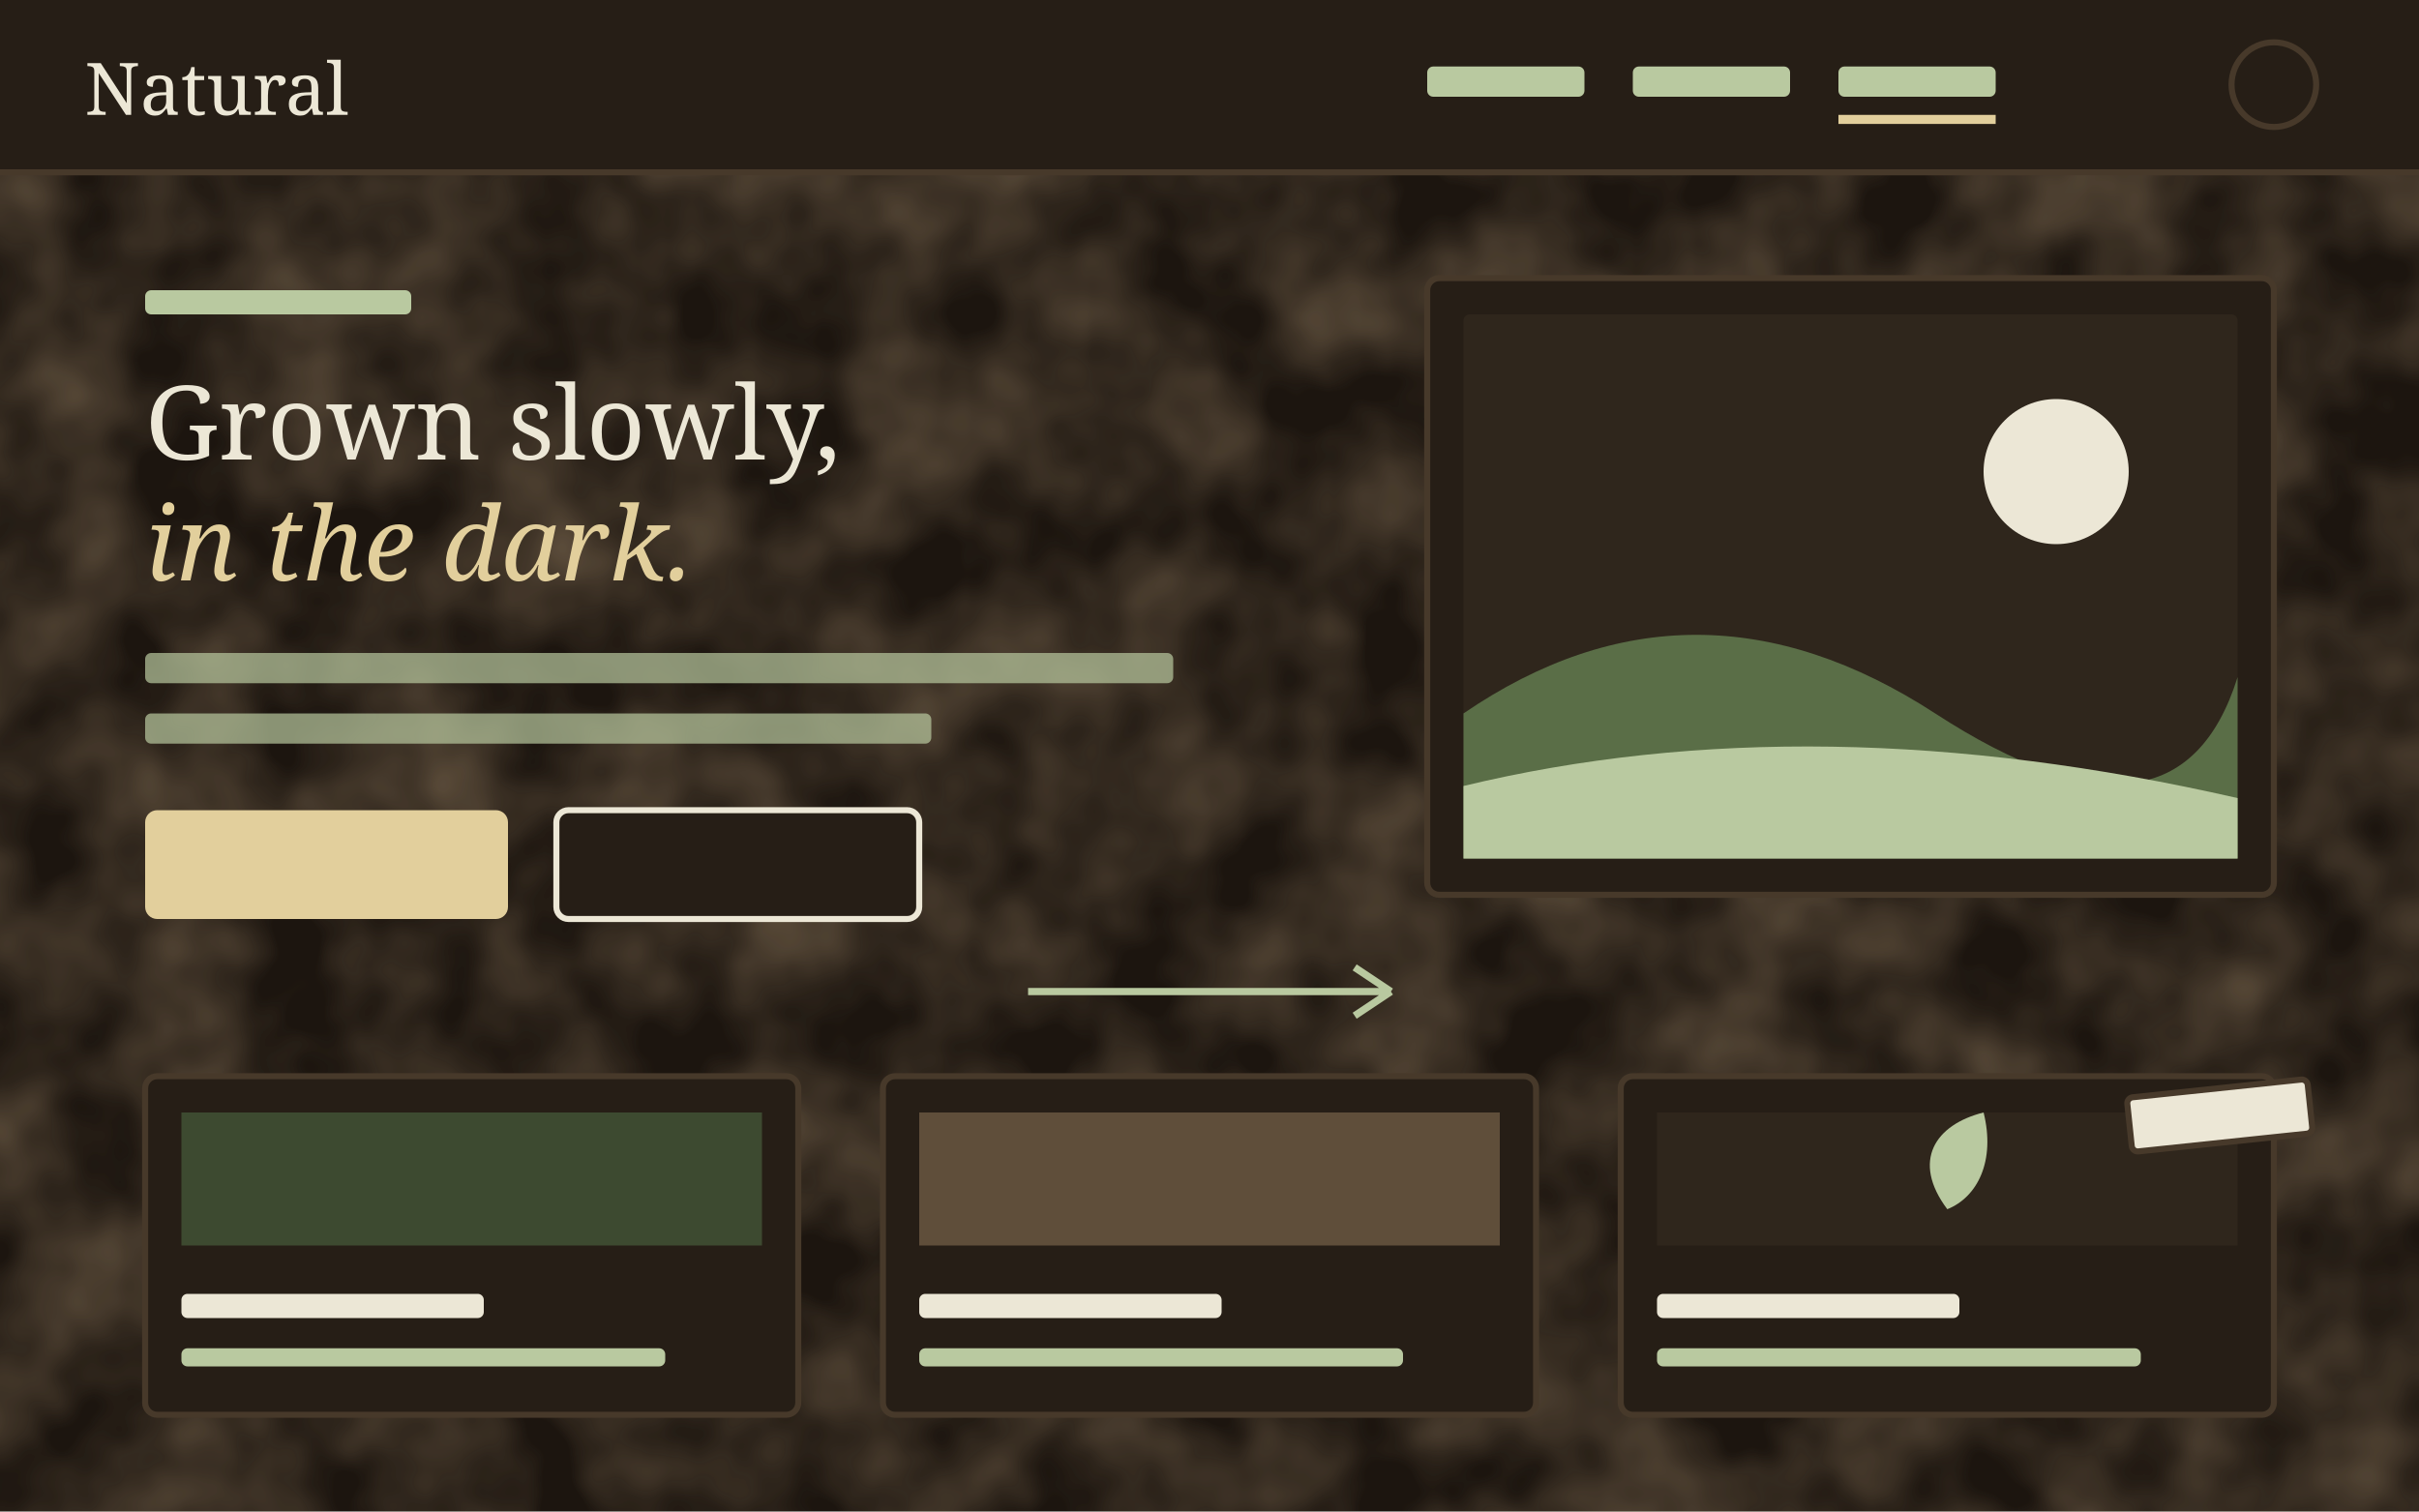
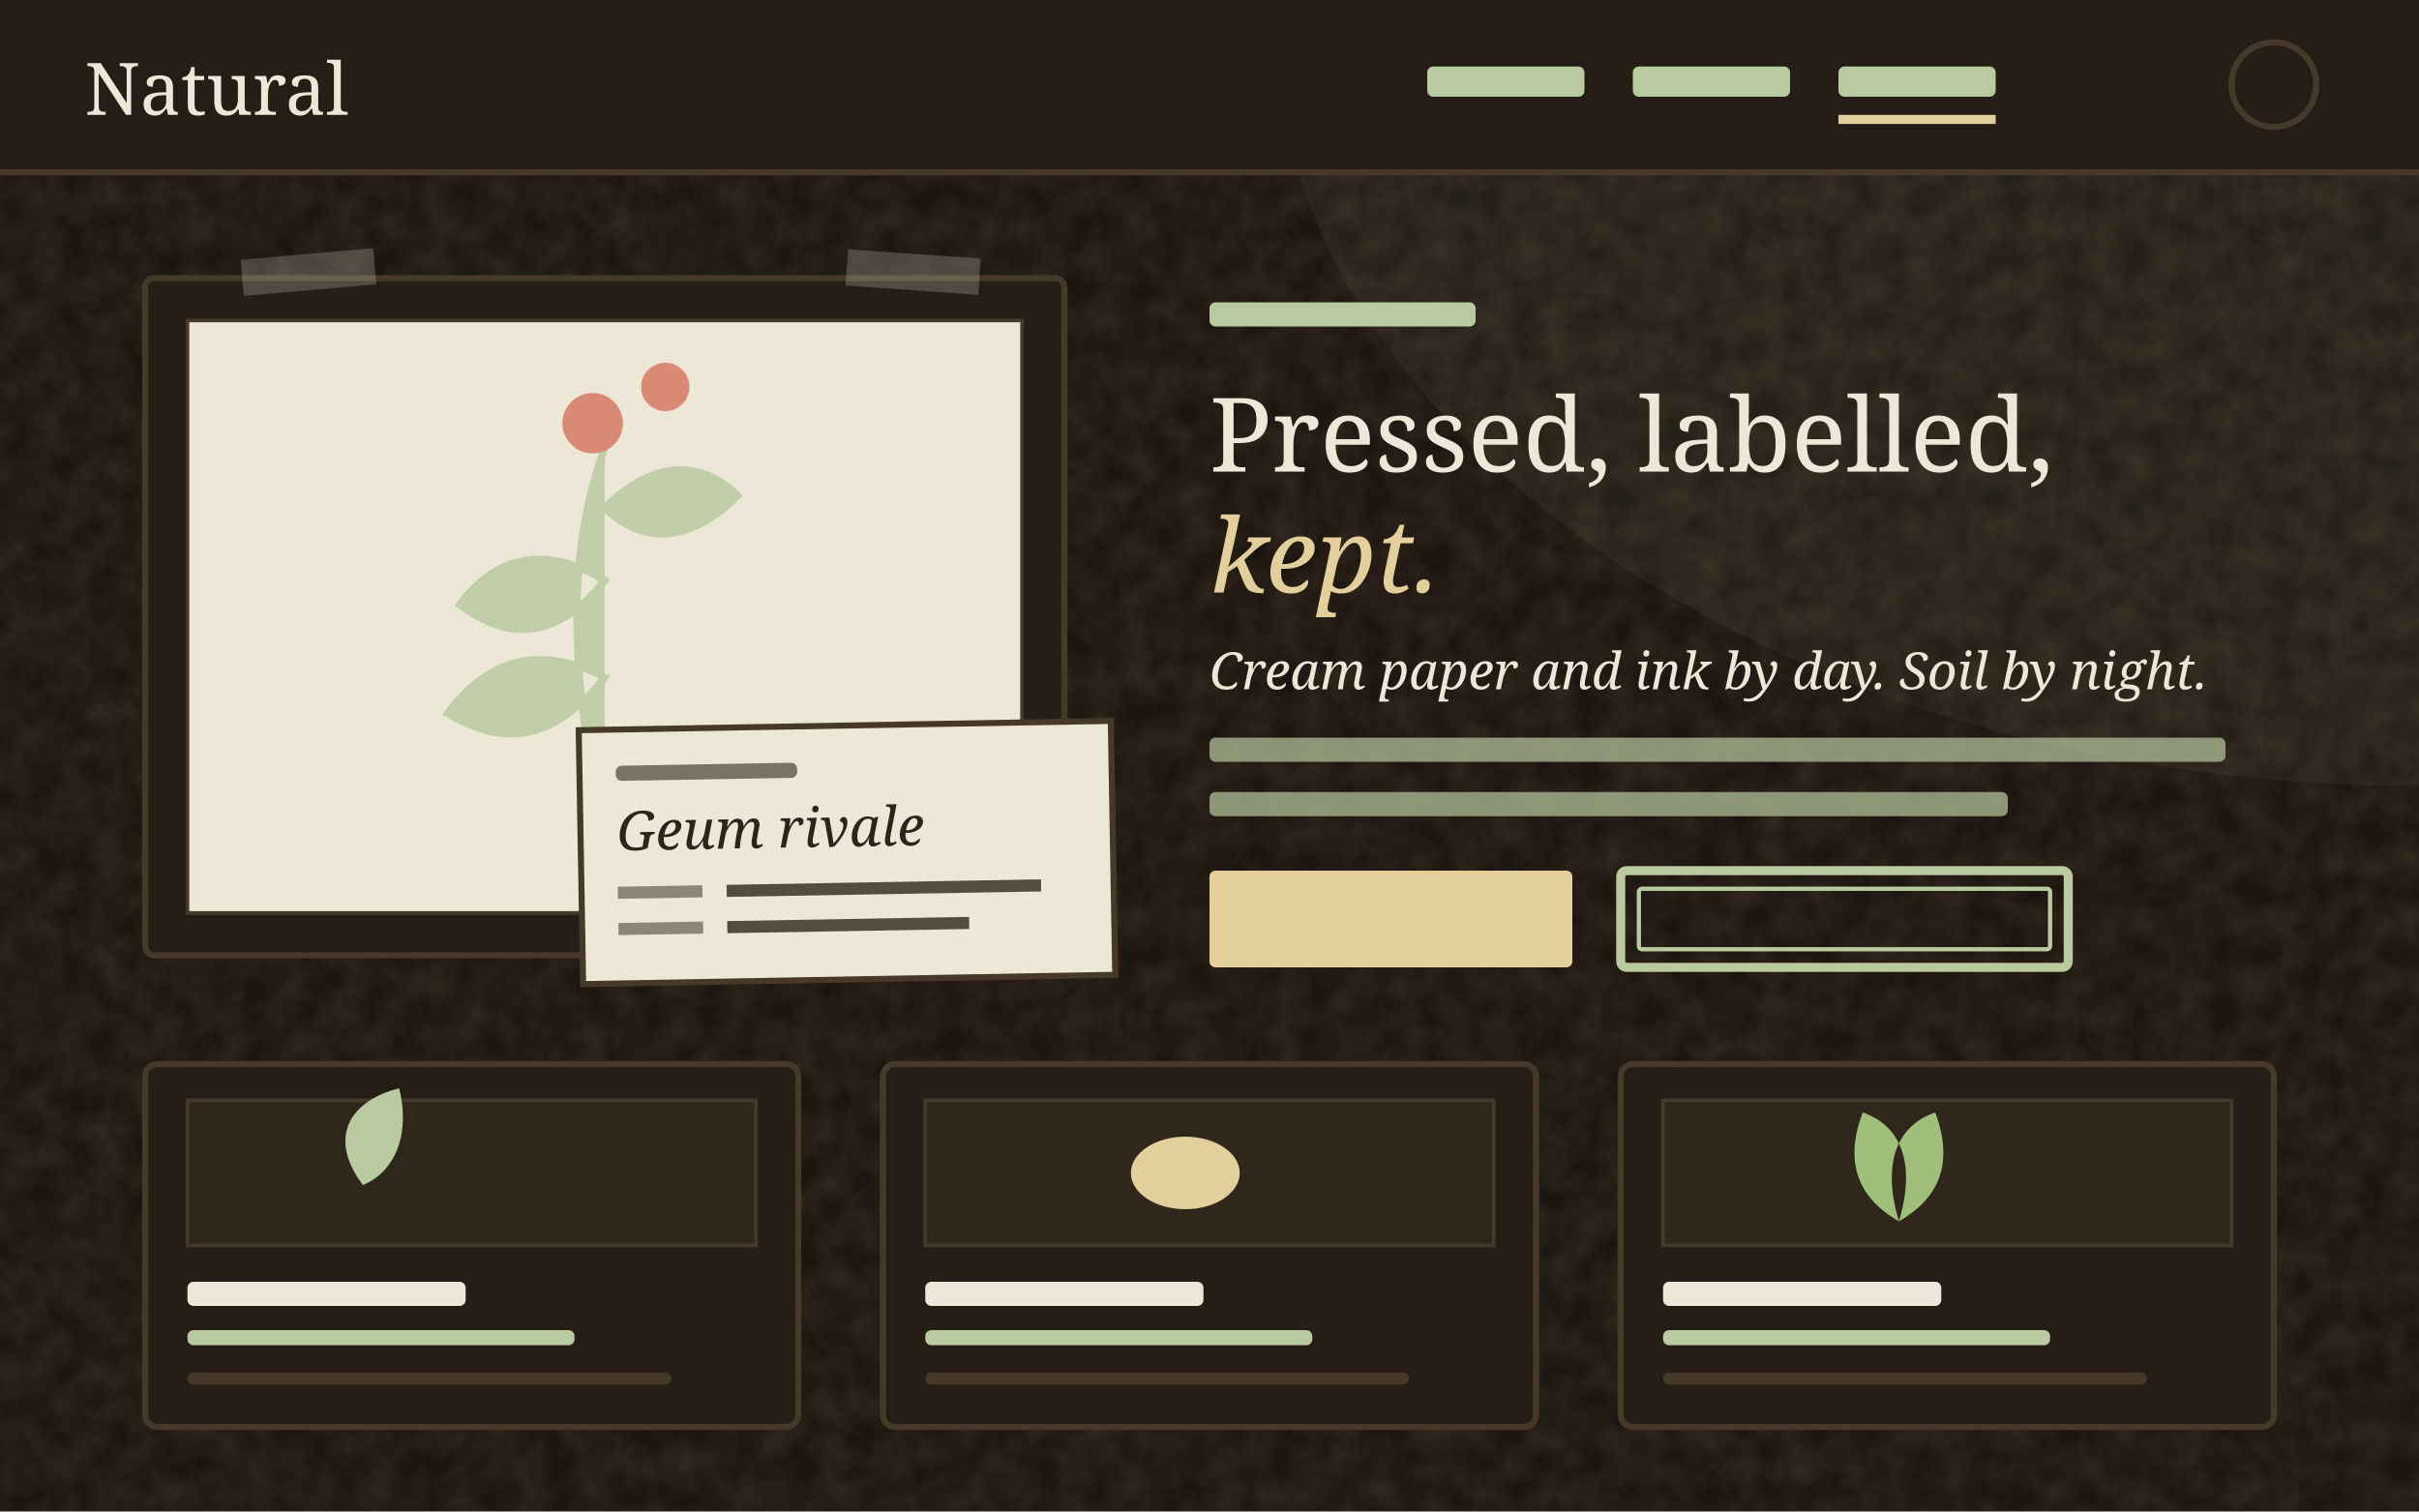
<svg xmlns="http://www.w3.org/2000/svg" viewBox="0 0 400 250" role="img" aria-label="Natural preview">
+   <rect width="400" height="250" fill="#1c150f" />
  <defs>
    <filter id="soil" x="0" y="0" width="100%" height="100%">
-       <feTurbulence type="fractalNoise" baseFrequency="0.05" numOctaves="3" seed="7" result="n" />
-       <feColorMatrix in="n" values="0 0 0 0 0.40 0 0 0 0 0.28 0 0 0 0 0.16 0 0 0 0.7 -0.2" />
+       <feTurbulence type="fractalNoise" baseFrequency="0.2" numOctaves="3" seed="7" stitchTiles="stitch" result="n" />
+       <feColorMatrix in="n" values="0 0 0 0 0.40 0 0 0 0 0.28 0 0 0 0 0.16 0 0 0 0.22 -0.05" />
    </filter>
  </defs>
-   <rect width="400" height="250" fill="#1c150f" />
  <rect width="400" height="250" filter="url(#soil)" />
+   <ellipse cx="400" cy="0" rx="190" ry="130" fill="#b9c9a0" opacity="0.06" />
  <rect x="0" y="0" width="400" height="28" fill="#261e16" />
  <rect x="0" y="28" width="400" height="1" fill="#47392a" />
  <text x="14" y="19" font-family="Georgia, serif" font-size="12" fill="#ece7d6">Natural</text>
  <rect x="236" y="11" width="26" height="5" rx="1" fill="#b9c9a0" />
  <rect x="270" y="11" width="26" height="5" rx="1" fill="#b9c9a0" />
  <rect x="304" y="11" width="26" height="5" rx="1" fill="#b9c9a0" />
  <rect x="304" y="19" width="26" height="1.5" fill="#e2cf9c" />
  <circle cx="376" cy="14" r="7" fill="#261e16" stroke="#47392a" />
-   <rect x="24" y="48" width="44" height="4" rx="1" fill="#b9c9a0" />
-   <text x="24" y="76" font-family="Georgia, serif" font-size="17" fill="#ece7d6">Grown slowly,</text>
-   <text x="24" y="96" font-family="Georgia, serif" font-style="italic" font-size="17" fill="#e2cf9c">in the dark.</text>
-   <rect x="24" y="108" width="170" height="5" rx="1" fill="#b9c9a0" opacity="0.7" />
-   <rect x="24" y="118" width="130" height="5" rx="1" fill="#b9c9a0" opacity="0.7" />
-   <rect x="24" y="134" width="60" height="18" rx="2" fill="#e2cf9c" />
-   <rect x="92" y="134" width="60" height="18" rx="2" fill="#261e16" stroke="#ece7d6" stroke-width="1" />
-   <rect x="236" y="46" width="140" height="102" rx="2" fill="#261e16" stroke="#47392a" />
-   <rect x="242" y="52" width="128" height="90" rx="1" fill="#2f261c" />
-   <circle cx="340" cy="78" r="12" fill="#ece7d6" />
-   <path d="M242 118 Q 280 92 320 118 T 370 112 V142 H242Z" fill="#5a6e47" />
-   <path d="M242 130 Q 300 116 370 132 V142 H242Z" fill="#b9c9a0" />
-   <path d="M170 164 H 230 M 230 164 l -6 -4 M 230 164 l -6 4" stroke="#b9c9a0" stroke-width="1.2" fill="none" />
-   <rect x="24" y="178" width="108" height="56" rx="2" fill="#261e16" stroke="#47392a" />
-   <rect x="146" y="178" width="108" height="56" rx="2" fill="#261e16" stroke="#47392a" />
-   <rect x="268" y="178" width="108" height="56" rx="2" fill="#261e16" stroke="#47392a" />
-   <rect x="30" y="184" width="96" height="22" fill="#3d4a30" />
-   <rect x="152" y="184" width="96" height="22" fill="#5f4e3a" />
-   <rect x="274" y="184" width="96" height="22" fill="#2f261c" />
-   <path d="M322 200 c -6 -8 -2 -14 6 -16 c 2 8 -1 14 -6 16z" fill="#b9c9a0" />
-   <rect x="352" y="180" width="30" height="9" rx="1" fill="#ece7d6" stroke="#47392a" transform="rotate(-6 367 184)" />
-   <rect x="30" y="214" width="50" height="4" rx="1" fill="#ece7d6" />
-   <rect x="152" y="214" width="50" height="4" rx="1" fill="#ece7d6" />
-   <rect x="274" y="214" width="50" height="4" rx="1" fill="#ece7d6" />
-   <rect x="30" y="223" width="80" height="3" rx="1" fill="#b9c9a0" />
-   <rect x="152" y="223" width="80" height="3" rx="1" fill="#b9c9a0" />
-   <rect x="274" y="223" width="80" height="3" rx="1" fill="#b9c9a0" />
+   <rect x="24" y="46" width="152" height="112" rx="1.5" fill="#261e16" stroke="#47392a" />
+   <rect x="31" y="53" width="138" height="98" fill="#ece7d6" stroke="#47392a" stroke-width="0.6" />
+   <path d="M100 140 C 96 118 92 96 100 74 M100 96 c -10 -6 -18 -4 -24 4 c 8 6 16 6 24 -4z M100 84 c 8 -8 16 -8 22 -2 c -8 8 -16 8 -22 2z M100 112 c -12 -6 -20 -2 -26 6 c 10 6 18 4 26 -6z M100 126 c 10 -8 18 -6 24 0 c -8 8 -16 8 -24 0z" fill="#b9c9a0" stroke="#b9c9a0" stroke-width="1.2" opacity="0.85" />
+   <circle cx="98" cy="70" r="5" fill="#d98a74" />
+   <circle cx="110" cy="64" r="4" fill="#d98a74" />
+   <rect x="40" y="42" width="22" height="6" fill="#ece7d6" opacity="0.22" transform="rotate(-5 51 45)" />
+   <rect x="140" y="42" width="22" height="6" fill="#ece7d6" opacity="0.22" transform="rotate(4 151 45)" />
+   <g transform="rotate(-1 140 138)">
+     <rect x="96" y="120" width="88" height="42" fill="#ece7d6" stroke="#47392a" />
+     <rect x="102" y="126" width="30" height="2.5" rx="1" fill="#2e2519" opacity="0.6" />
+     <text x="102" y="140" font-family="Georgia, serif" font-style="italic" font-size="9" fill="#2e2519">Geum rivale</text>
+     <rect x="102" y="146" width="14" height="2" fill="#2e2519" opacity="0.5" />
+     <rect x="120" y="146" width="52" height="2" fill="#2e2519" opacity="0.8" />
+     <rect x="102" y="152" width="14" height="2" fill="#2e2519" opacity="0.5" />
+     <rect x="120" y="152" width="40" height="2" fill="#2e2519" opacity="0.8" />
+   </g>
+   <rect x="200" y="50" width="44" height="4" rx="1" fill="#b9c9a0" />
+   <text x="200" y="78" font-family="Georgia, serif" font-size="17" font-weight="300" fill="#ece7d6">Pressed, labelled,</text>
+   <text x="200" y="98" font-family="Georgia, serif" font-style="italic" font-size="17" fill="#e2cf9c">kept.</text>
+   <text x="200" y="114" font-family="Georgia, serif" font-style="italic" font-size="8.5" fill="#ece7d6">Cream paper and ink by day. Soil by night.</text>
+   <rect x="200" y="122" width="168" height="4" rx="1" fill="#b9c9a0" opacity="0.7" />
+   <rect x="200" y="131" width="132" height="4" rx="1" fill="#b9c9a0" opacity="0.7" />
+   <rect x="200" y="144" width="60" height="16" rx="1" fill="#e2cf9c" />
+   <rect x="268" y="144" width="74" height="16" rx="1" fill="none" stroke="#b9c9a0" stroke-width="1.5" />
+   <rect x="271" y="147" width="68" height="10" rx="0.5" fill="none" stroke="#b9c9a0" stroke-width="0.7" />
+   <rect x="24" y="176" width="108" height="60" rx="2" fill="#261e16" stroke="#47392a" />
+   <rect x="31" y="182" width="94" height="24" fill="#2f261c" stroke="#47392a" stroke-width="0.6" />
+   <rect x="31" y="212" width="46" height="4" rx="1" fill="#ece7d6" />
+   <rect x="31" y="220" width="64" height="2.5" rx="1" fill="#b9c9a0" />
+   <rect x="31" y="227" width="80" height="2" rx="1" fill="#47392a" />
+   <rect x="146" y="176" width="108" height="60" rx="2" fill="#261e16" stroke="#47392a" />
+   <rect x="153" y="182" width="94" height="24" fill="#2f261c" stroke="#47392a" stroke-width="0.6" />
+   <rect x="153" y="212" width="46" height="4" rx="1" fill="#ece7d6" />
+   <rect x="153" y="220" width="64" height="2.5" rx="1" fill="#b9c9a0" />
+   <rect x="153" y="227" width="80" height="2" rx="1" fill="#47392a" />
+   <rect x="268" y="176" width="108" height="60" rx="2" fill="#261e16" stroke="#47392a" />
+   <rect x="275" y="182" width="94" height="24" fill="#2f261c" stroke="#47392a" stroke-width="0.6" />
+   <rect x="275" y="212" width="46" height="4" rx="1" fill="#ece7d6" />
+   <rect x="275" y="220" width="64" height="2.5" rx="1" fill="#b9c9a0" />
+   <rect x="275" y="227" width="80" height="2" rx="1" fill="#47392a" />
+   <path d="M60 196 c -6 -8 -2 -14 6 -16 c 2 8 -1 14 -6 16z" fill="#b9c9a0" />
+   <ellipse cx="196" cy="194" rx="9" ry="6" fill="#e2cf9c" />
+   <path d="M314 202 c -3 -10 0 -16 6 -18 c 3 8 1 14 -6 18z M314 202 c 3 -10 0 -16 -6 -18 c -3 8 -1 14 6 18z" fill="#9fbf7a" />
</svg>
